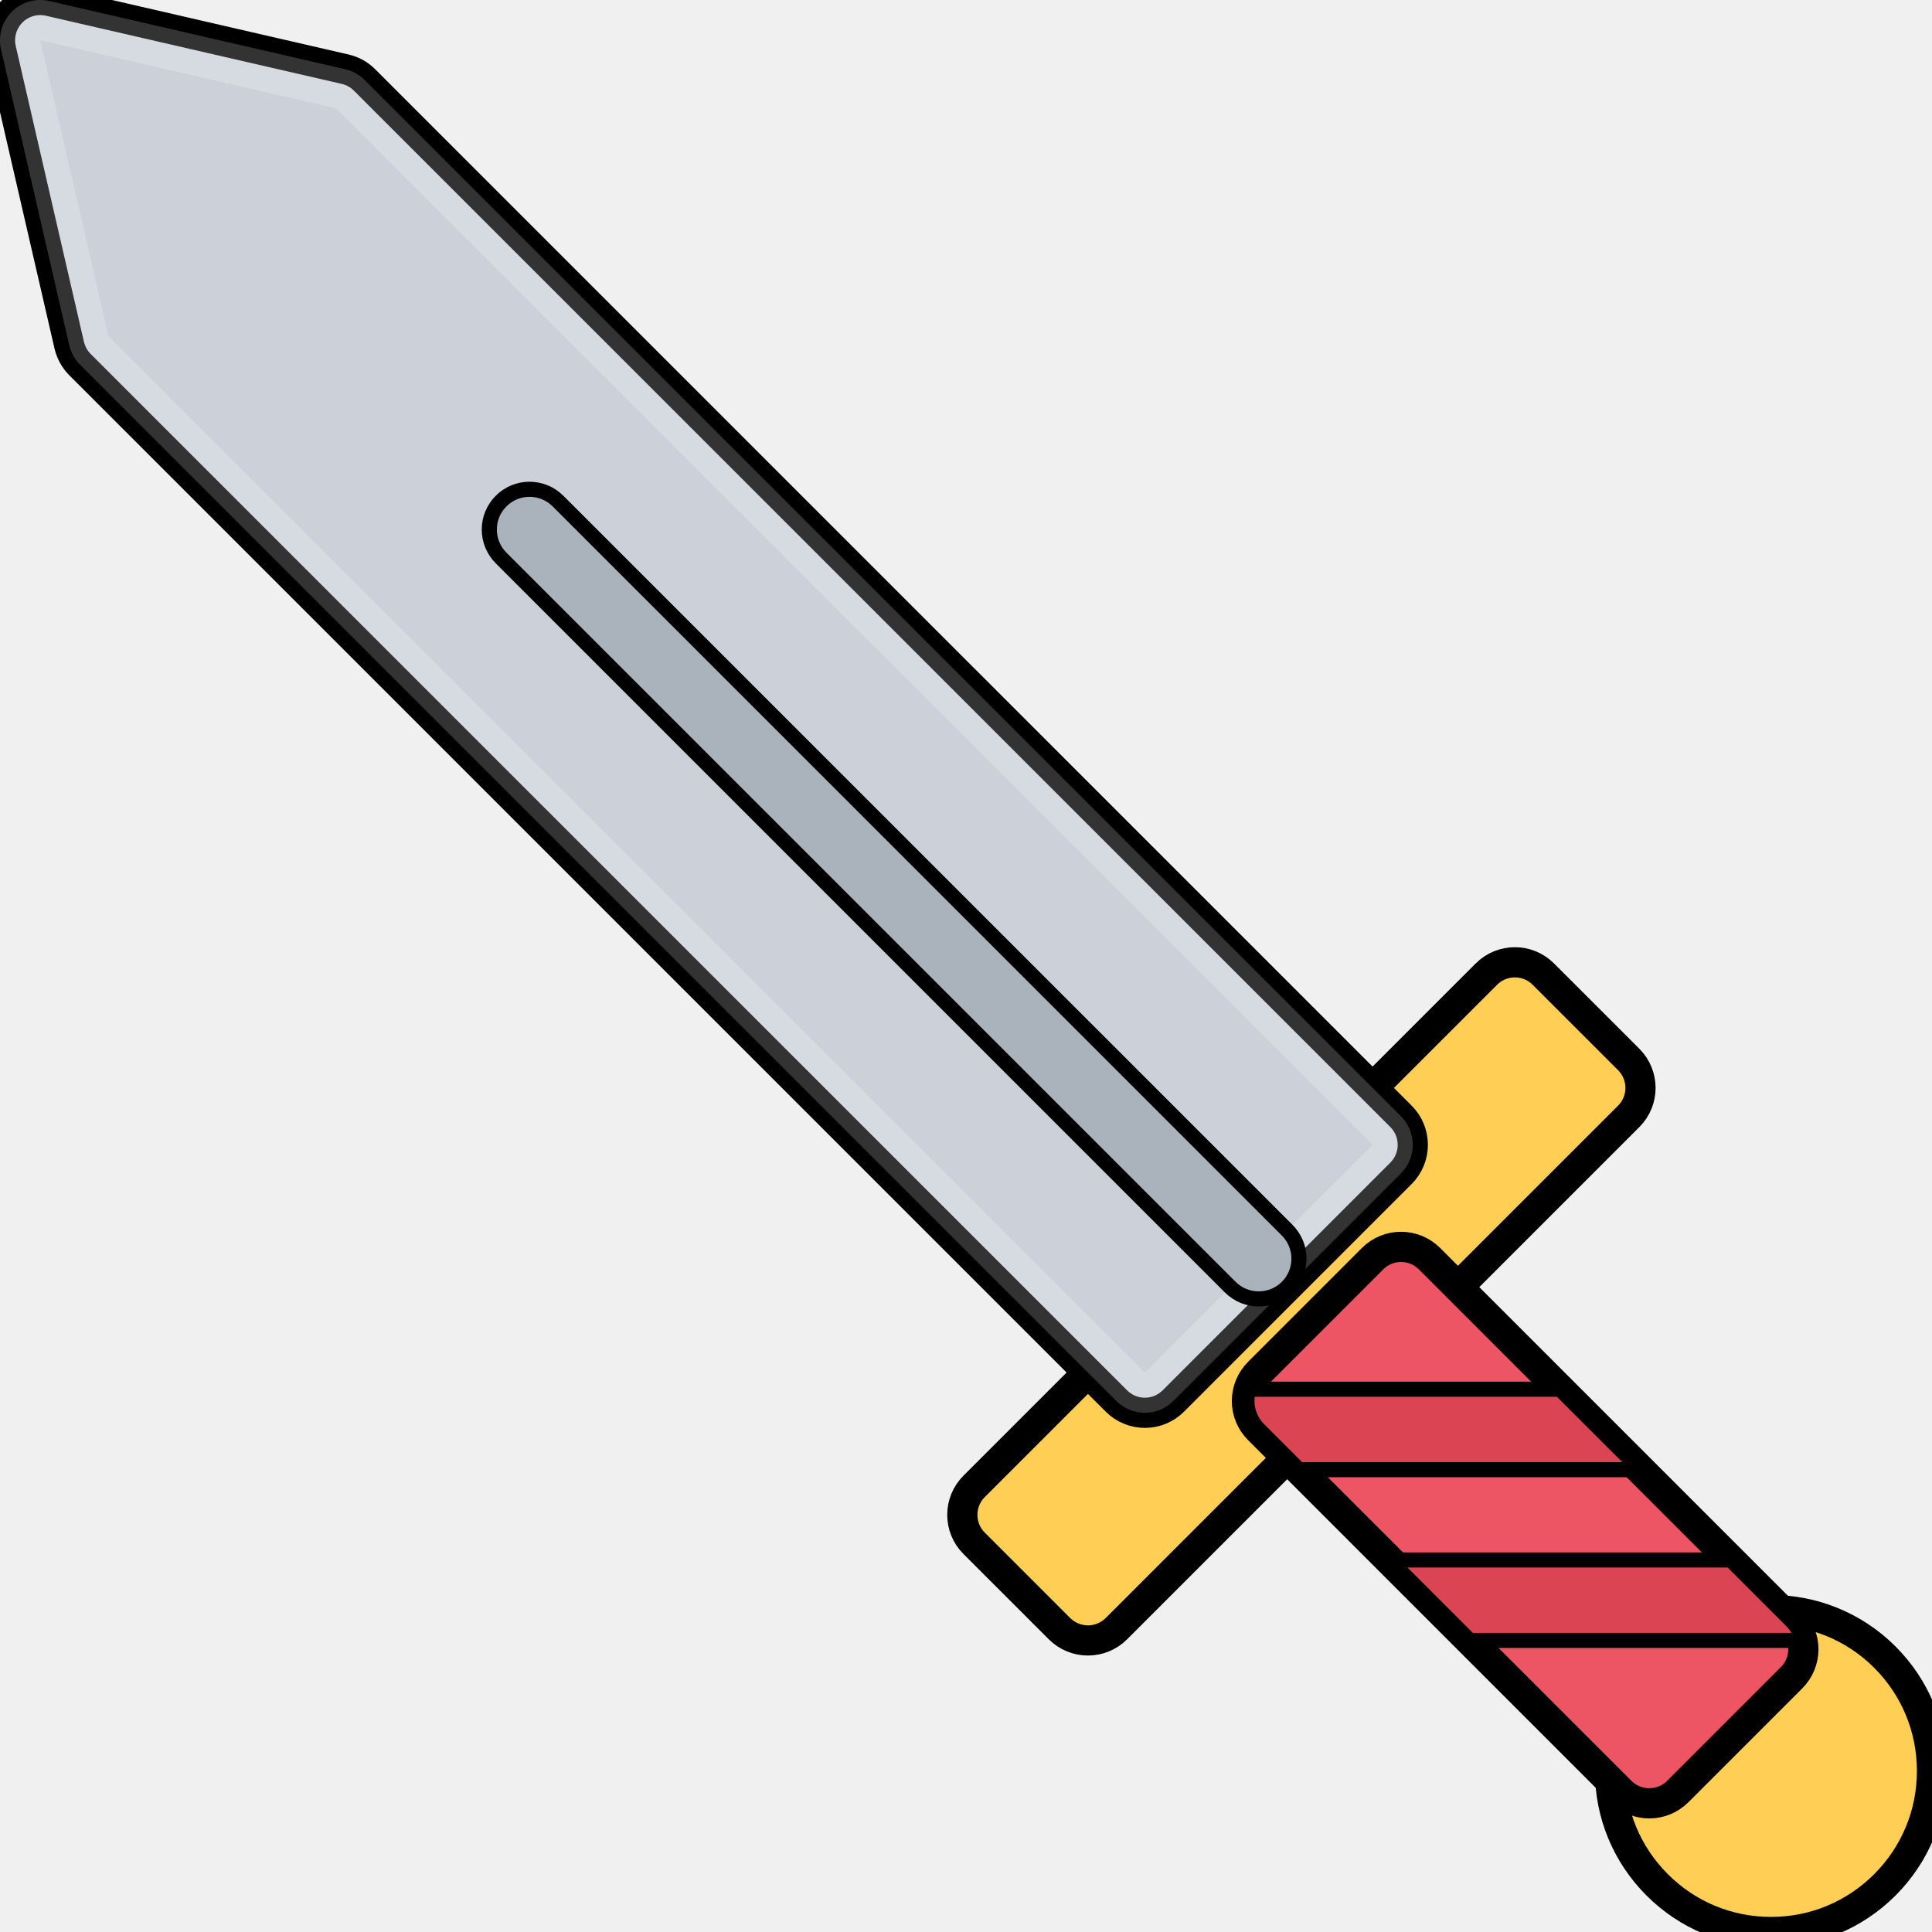
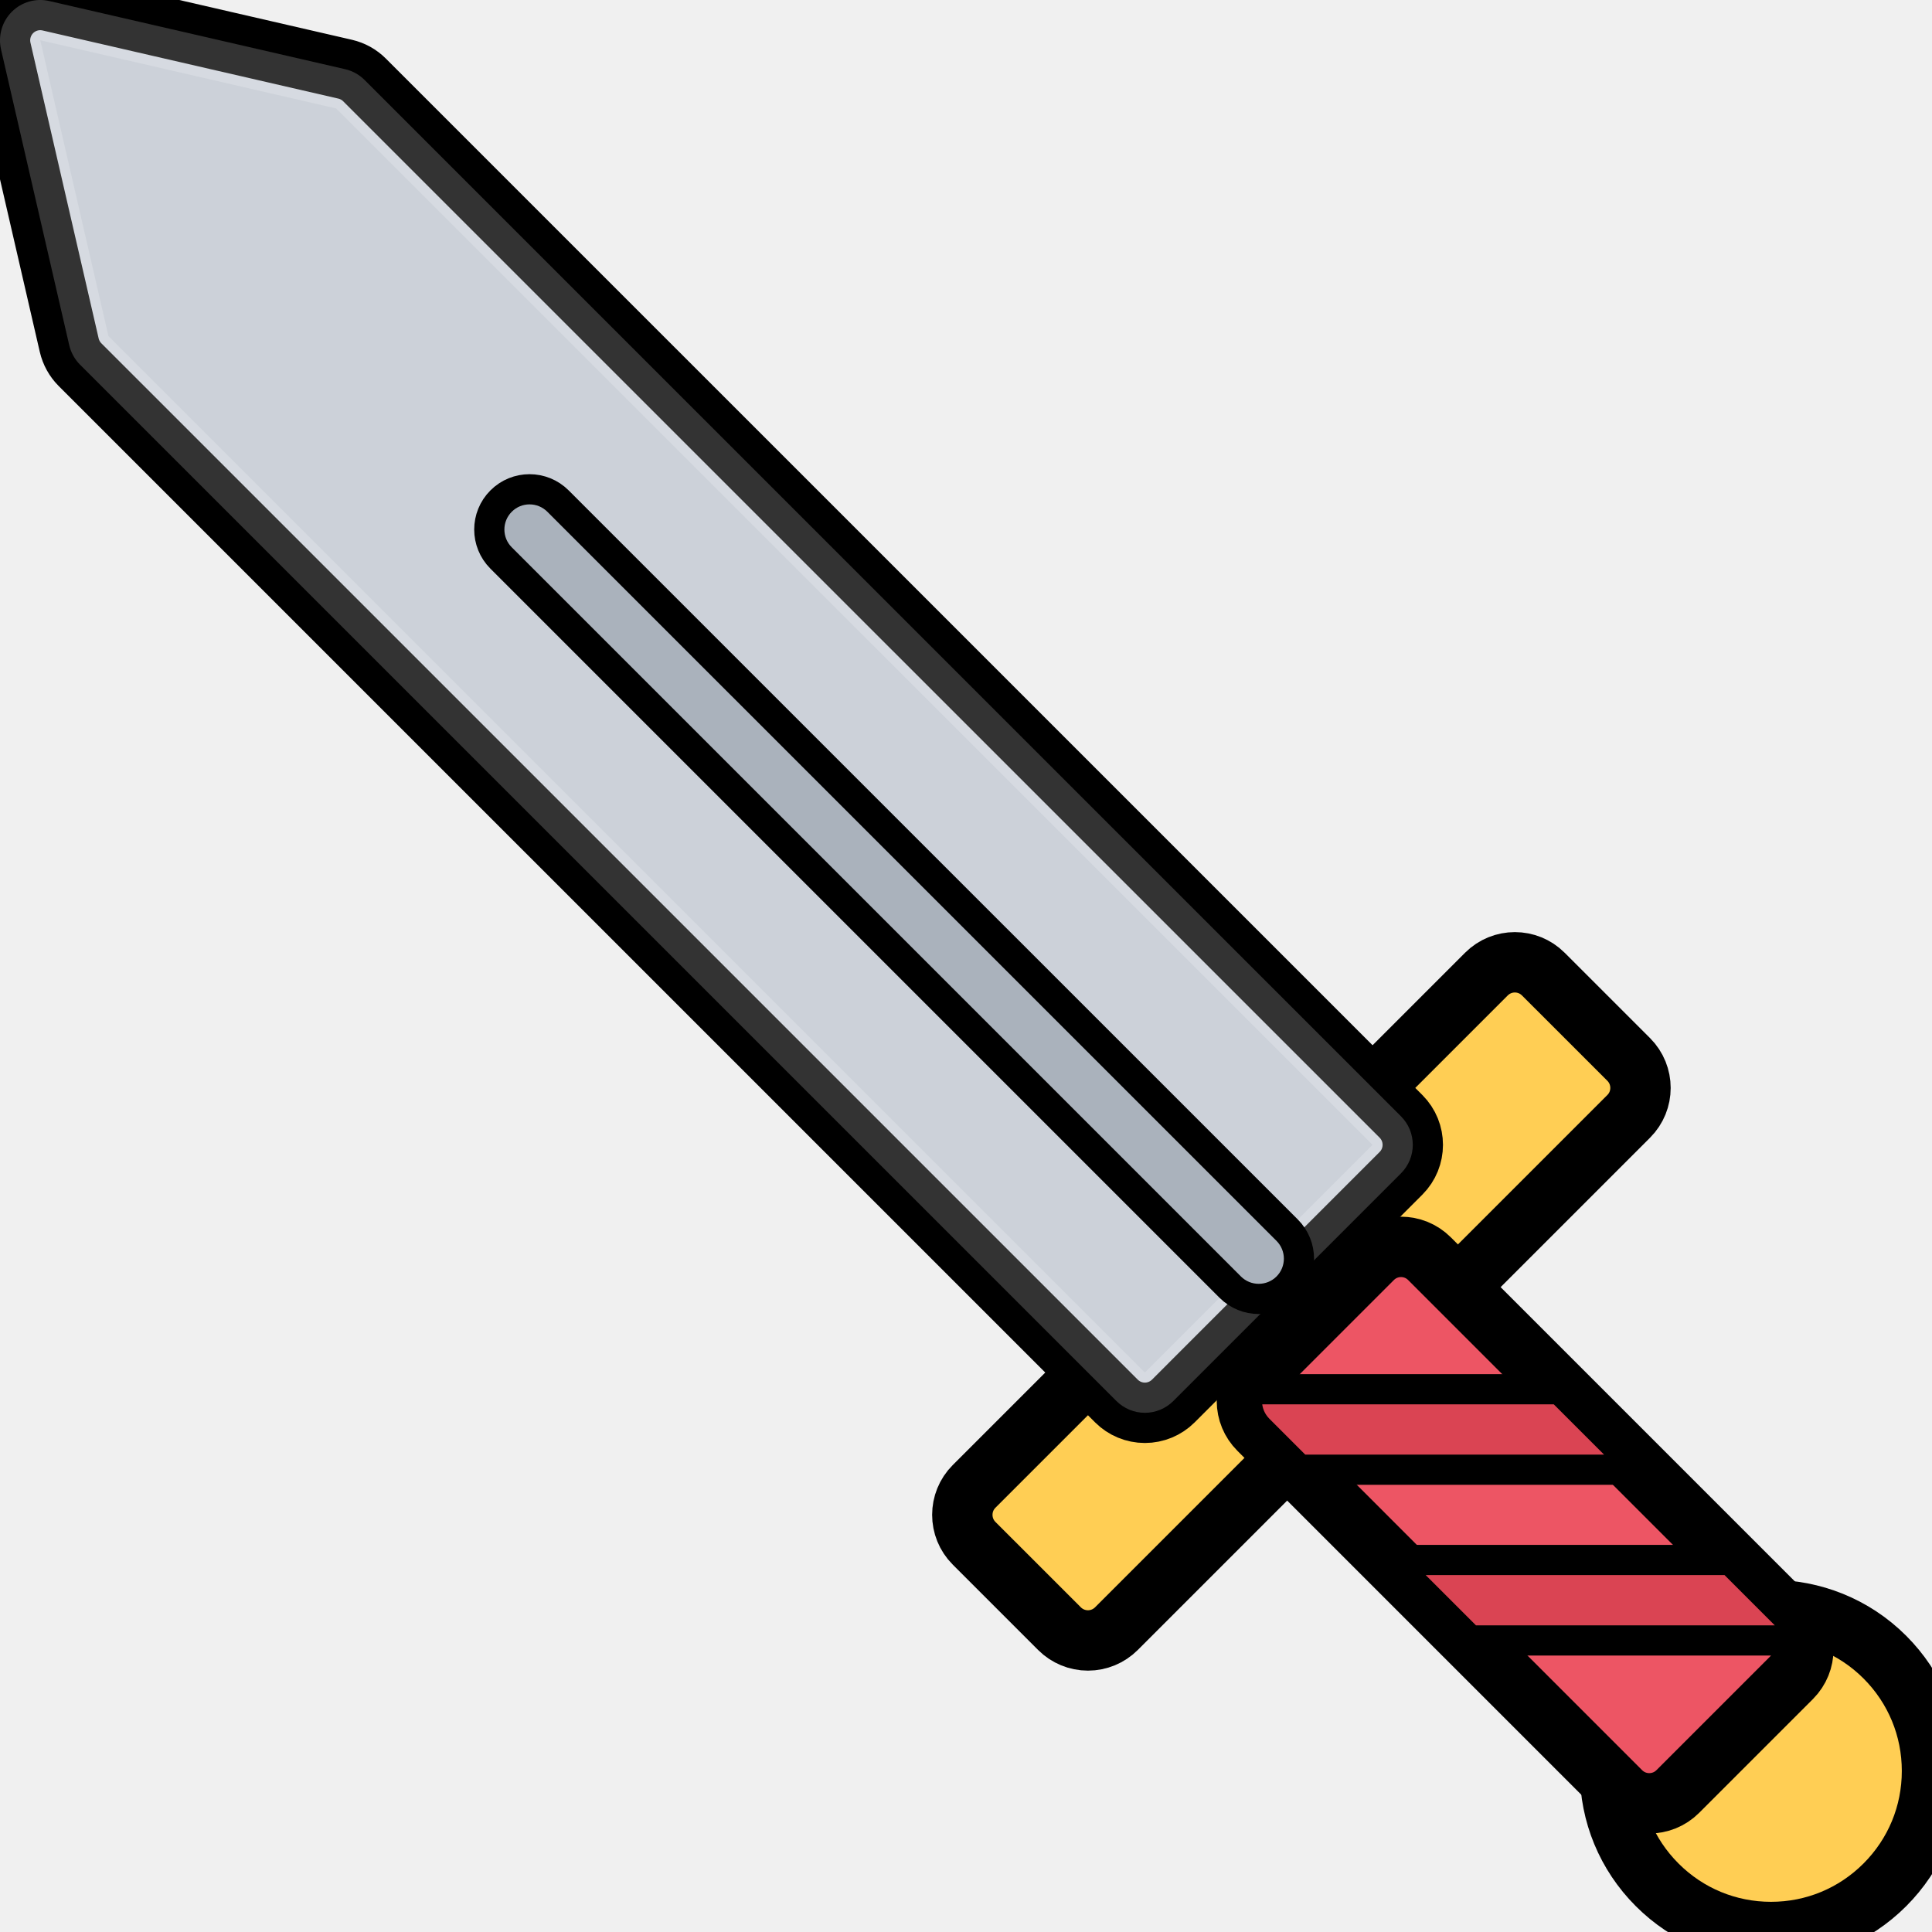
<svg xmlns="http://www.w3.org/2000/svg" width="52" height="52" viewBox="0 0 511.992 511.992">
  <g transform="translate(511.992, 0) scale(-1, 1)">
-     <ellipse cx="42.664" cy="469.316" rx="10.664" ry="10.671" fill="#F6BB42" stroke="#000000" stroke-width="8" />
-     <path d="M85.327,469.321c0-11.391-4.438-22.108-12.492-30.171c-16.64-16.641-43.702-16.641-60.342,0 c-8.055,8.062-12.492,18.78-12.492,30.171c0,11.39,4.438,22.108,12.492,30.171l0,0l0,0c8.062,8.062,18.773,12.5,30.171,12.5 s22.109-4.438,30.171-12.5C80.89,491.43,85.327,480.711,85.327,469.321z" fill="#FFCE54" stroke="#000000" stroke-width="8" />
-     <path d="M253.848,393.9L118.084,258.138c-4.164-4.164-10.914-4.164-15.078,0l-22.632,22.624 c-4.164,4.172-4.164,10.922,0,15.078l135.763,135.764c2,2,4.711,3.125,7.539,3.125c2.836,0,5.547-1.125,7.547-3.125l22.625-22.625 C258.011,404.822,258.011,398.057,253.848,393.9z" fill="#FFCE54" stroke="#000000" stroke-width="8" />
-     <path d="M181.552,371.275c0-2.828-1.125-5.546-3.125-7.546l-30.171-30.172 c-4.164-4.171-10.922-4.171-15.086,0l-95.959,95.968c-4.164,4.156-4.164,10.906,0,15.078l30.171,30.171 c4.164,4.155,10.921,4.155,15.085,0l95.959-95.968C180.427,376.807,181.552,374.103,181.552,371.275z" fill="#ED5564" stroke="#000000" stroke-width="8" />
-     <path d="M77.249,389.478h90.506l10.672-10.672c2-2,3.125-4.703,3.125-7.531c0-1.078-0.164-2.125-0.469-3.125 H98.584L77.249,389.478z" fill="#DA4453" stroke="#000000" stroke-width="4" />
-     <path d="M143.842,413.4H53.328l-16.117,16.125c-1.484,1.484-2.43,3.297-2.859,5.203h88.155L143.842,413.4z" fill="#DA4453" stroke="#000000" stroke-width="4" />
-     <path d="M490.804,96.617c1.406-1.414,2.391-3.203,2.844-5.148l18.078-78.405 c0.812-3.586-0.266-7.336-2.859-9.938s-6.359-3.68-9.938-2.852l-78.404,18.062c-1.953,0.453-3.734,1.438-5.141,2.852L140.717,295.84 c-4.164,4.172-4.164,10.922,0,15.094l60.335,60.342c2,2,4.719,3.125,7.546,3.125c2.828,0,5.539-1.125,7.539-3.125L490.804,96.617z" fill="#CCD1D9" stroke="#000000" stroke-width="8" />
+     <ellipse cx="42.664" cy="469.316" rx="10.664" ry="10.671" fill="#F6BB42" stroke="#000000" stroke-width="16" />
+     <path d="M85.327,469.321c0-11.391-4.438-22.108-12.492-30.171c-16.64-16.641-43.702-16.641-60.342,0 c-8.055,8.062-12.492,18.78-12.492,30.171c0,11.39,4.438,22.108,12.492,30.171l0,0l0,0c8.062,8.062,18.773,12.5,30.171,12.5 s22.109-4.438,30.171-12.5C80.89,491.43,85.327,480.711,85.327,469.321z" fill="#FFCE54" stroke="#000000" stroke-width="16" />
+     <path d="M253.848,393.9L118.084,258.138c-4.164-4.164-10.914-4.164-15.078,0l-22.632,22.624 c-4.164,4.172-4.164,10.922,0,15.078l135.763,135.764c2,2,4.711,3.125,7.539,3.125c2.836,0,5.547-1.125,7.547-3.125l22.625-22.625 C258.011,404.822,258.011,398.057,253.848,393.9z" fill="#FFCE54" stroke="#000000" stroke-width="16" />
+     <path d="M181.552,371.275c0-2.828-1.125-5.546-3.125-7.546l-30.171-30.172 c-4.164-4.171-10.922-4.171-15.086,0l-95.959,95.968c-4.164,4.156-4.164,10.906,0,15.078l30.171,30.171 c4.164,4.155,10.921,4.155,15.085,0l95.959-95.968C180.427,376.807,181.552,374.103,181.552,371.275z" fill="#ED5564" stroke="#000000" stroke-width="16" />
+     <path d="M77.249,389.478h90.506l10.672-10.672c2-2,3.125-4.703,3.125-7.531c0-1.078-0.164-2.125-0.469-3.125 H98.584L77.249,389.478z" fill="#DA4453" stroke="#000000" stroke-width="8" />
+     <path d="M143.842,413.4H53.328l-16.117,16.125c-1.484,1.484-2.43,3.297-2.859,5.203h88.155L143.842,413.4z" fill="#DA4453" stroke="#000000" stroke-width="8" />
+     <path d="M490.804,96.617c1.406-1.414,2.391-3.203,2.844-5.148l18.078-78.405 c0.812-3.586-0.266-7.336-2.859-9.938s-6.359-3.68-9.938-2.852l-78.404,18.062c-1.953,0.453-3.734,1.438-5.141,2.852L140.717,295.84 c-4.164,4.172-4.164,10.922,0,15.094l60.335,60.342c2,2,4.719,3.125,7.546,3.125c2.828,0,5.539-1.125,7.539-3.125L490.804,96.617z" fill="#CCD1D9" stroke="#000000" stroke-width="16" />
    <path d="M508.866,3.126c-2.594-2.602-6.359-3.68-9.938-2.852 l-78.404,18.062c-1.953,0.453-3.734,1.438-5.141,2.852L140.717,295.84c-4.164,4.172-4.164,10.922,0,15.094l60.335,60.342 c2,2,4.719,3.125,7.546,3.125c2.828,0,5.539-1.125,7.539-3.125L490.804,96.617c1.406-1.414,2.391-3.203,2.844-5.148l18.078-78.405 C512.538,9.477,511.46,5.727,508.866,3.126z M501.319,10.665L483.257,89.07L208.598,363.729l-60.342-60.343L422.915,28.735 L501.319,10.665L501.319,10.665L501.319,10.665z" fill="#FFFFFF" opacity="0.2" stroke="none" />
-     <path d="M170.88,341.104c-4.164-4.172-4.164-10.921,0-15.093l193.238-193.224 c4.172-4.164,10.922-4.164,15.078,0c4.172,4.164,4.172,10.922,0,15.086l-193.23,193.23 C181.802,345.261,175.052,345.261,170.88,341.104z" fill="#AAB2BC" stroke="#000000" stroke-width="4" />
+     <path d="M170.88,341.104c-4.164-4.172-4.164-10.921,0-15.093l193.238-193.224 c4.172-4.164,10.922-4.164,15.078,0c4.172,4.164,4.172,10.922,0,15.086l-193.23,193.23 C181.802,345.261,175.052,345.261,170.88,341.104z" fill="#AAB2BC" stroke="#000000" stroke-width="8" />
  </g>
</svg>
